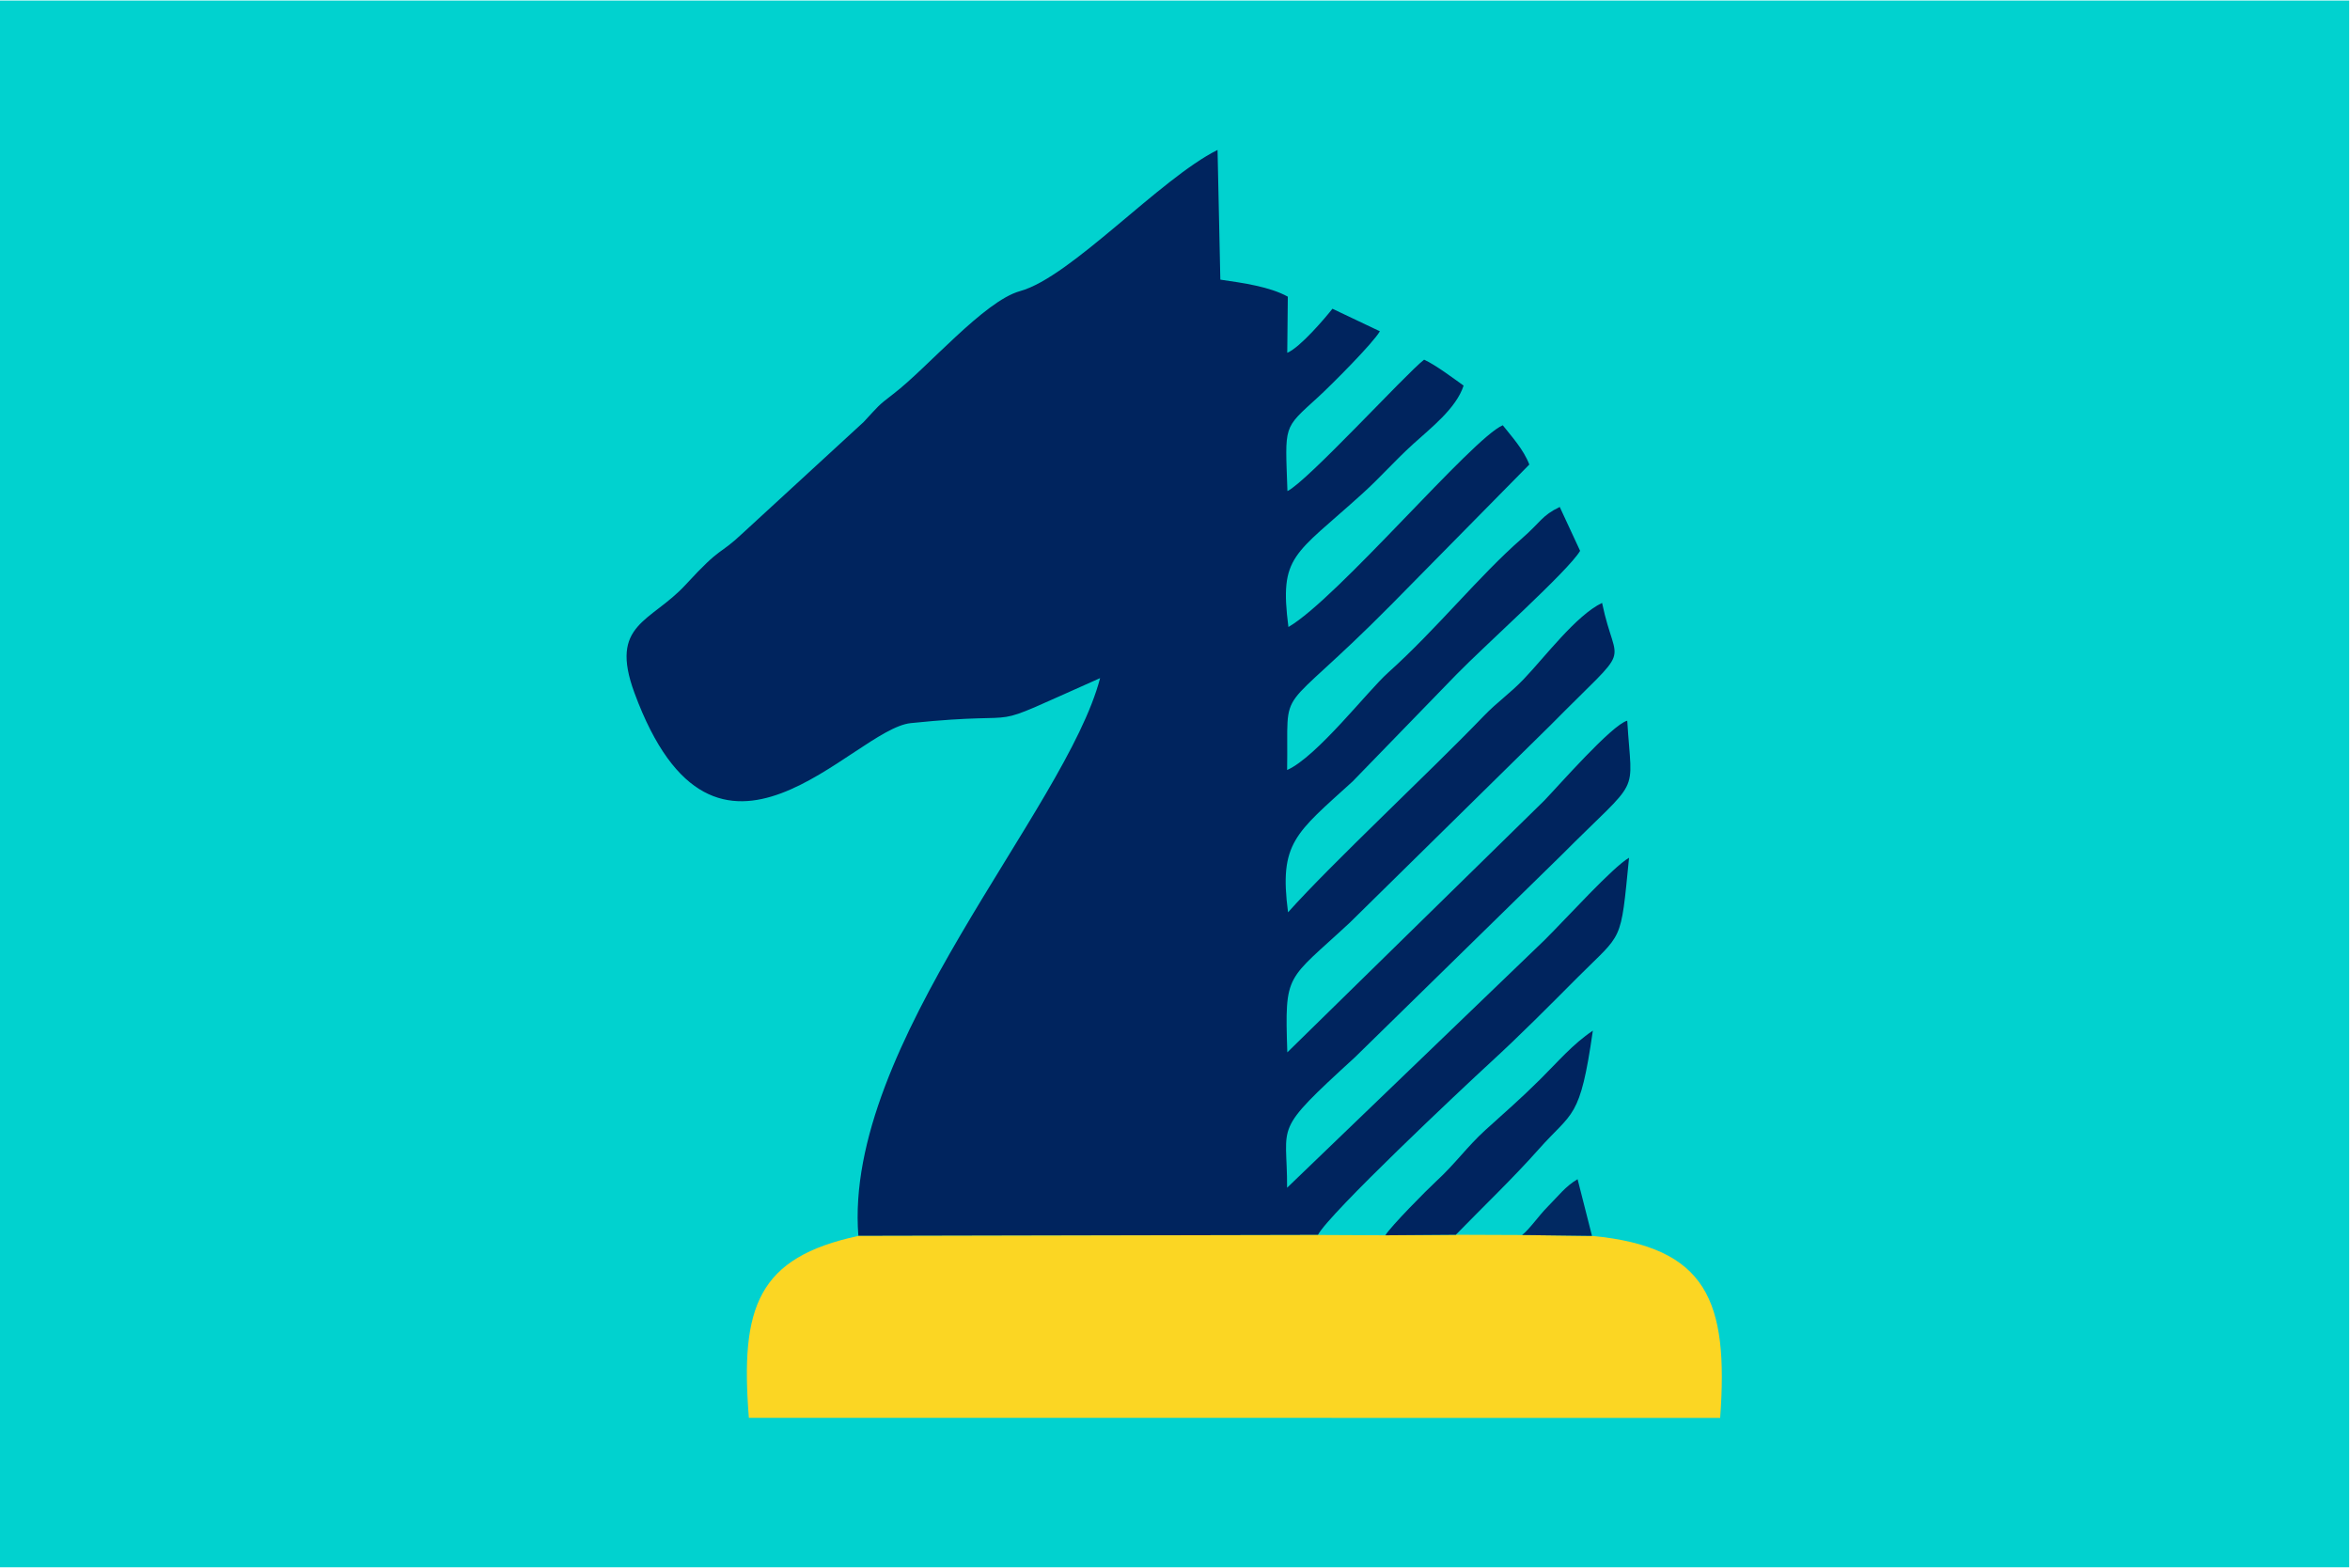
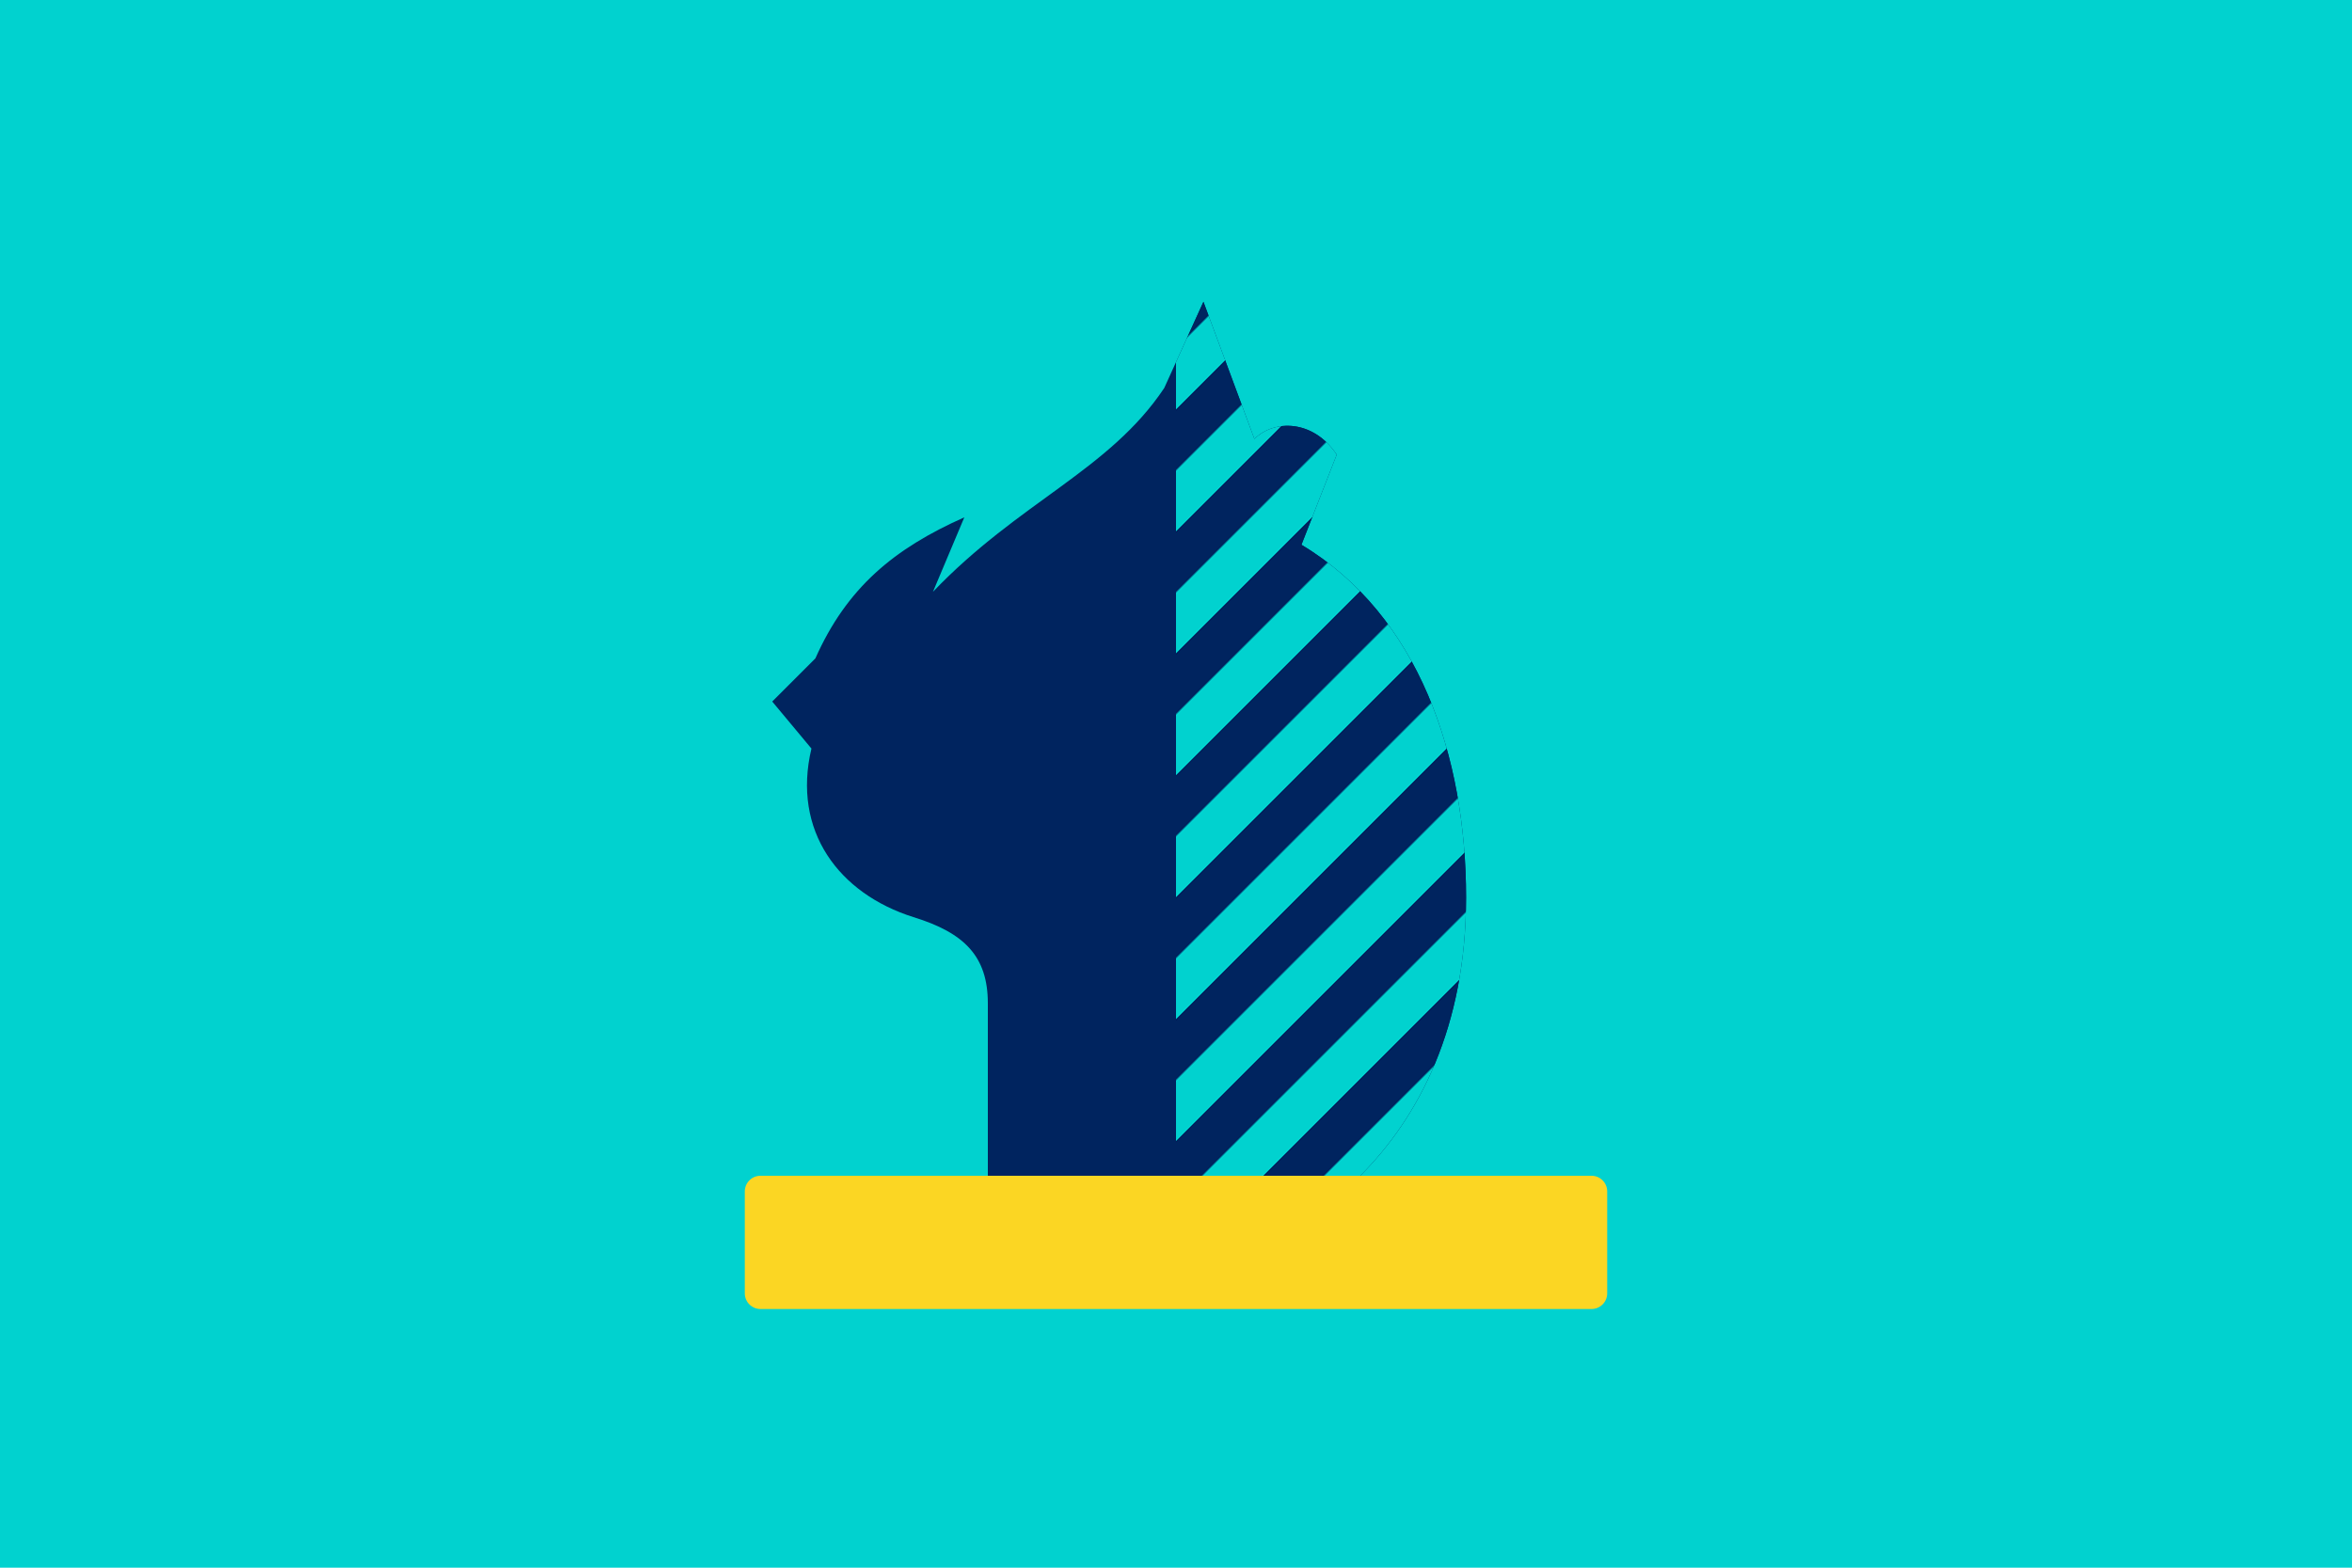
- <svg xmlns="http://www.w3.org/2000/svg" xml:space="preserve" width="2480px" height="1654px" version="1.1" style="shape-rendering:geometricPrecision; text-rendering:geometricPrecision; image-rendering:optimizeQuality; fill-rule:evenodd; clip-rule:evenodd" viewBox="0 0 2480 1653.33">
+ <svg xmlns="http://www.w3.org/2000/svg" viewBox="0 0 600 400">
  <defs>
-     <style type="text/css">
-    
-     .fil1 {fill:#00245E}
-     .fil3 {fill:#00245F}
-     .fil4 {fill:#012962}
-     .fil0 {fill:#01D2CF}
-     .fil2 {fill:#FBD623}
-    
-   </style>
+     <pattern id="st" width="22" height="22" patternUnits="userSpaceOnUse" patternTransform="rotate(45)">
+       <rect width="22" height="22" fill="#01D2CF" />
+       <rect width="11" height="22" fill="#00245F" />
+     </pattern>
  </defs>
-   <g id="Layer_x0020_1">
-     <g id="_2780281197872">
-       <rect class="fil0" x="-0.84" y="0.23" width="2480" height="1653.33" />
-       <g>
-         <path class="fil1" d="M905.86 1303.9l484.94 -1.02c11.79,-22.59 152.43,-154.78 181.67,-181.64 32.87,-30.21 60.75,-58.4 92.24,-89.99 48.35,-48.49 45.38,-34.55 54.45,-126.42 -17.26,9.92 -65.51,63.38 -89.06,86.77l-271.81 261.46c0.3,-69.49 -16.68,-56.97 71.62,-137.71l217.41 -212.78c85.89,-86.29 74.92,-59.6 69.94,-142.37 -16.1,4.18 -72.81,69.01 -87.55,84.27l-271.19 265.73c-2.8,-85.58 -1.16,-74.41 65.99,-136.93l211.75 -208.31c89.54,-90.68 69.57,-56.36 54.44,-129.07 -27.4,13.13 -60.14,56.89 -82.76,80.52 -14.75,15.4 -27.58,23.76 -42.12,38.86 -57.77,60.02 -159.46,154.53 -206.52,207.12 -9.64,-73.26 7.65,-83.06 68.1,-138.05l109.69 -112.99c29.49,-30.28 118.02,-109.3 130.43,-130.39l-21.5 -46.33c-18.96,9.15 -19.79,15.7 -39.87,33.22 -45.52,39.7 -89.91,95.6 -141.52,141.88 -21.22,19.03 -74.94,88.59 -106.31,102.51 1.66,-96.79 -14.17,-49.17 110.08,-174.67l145.53 -147.71c-6.33,-16.35 -18.86,-29.72 -28.03,-41.43 -32.17,13.62 -174.23,182.71 -226.2,212.9 -9.82,-75.91 5.74,-75.23 77.91,-140.61 19.78,-17.91 33.21,-33.78 53.75,-52.5 18.32,-16.7 45.42,-37.51 53.21,-61.65 -9.62,-6.82 -29.37,-21.79 -41.7,-27.37 -19.87,15.53 -123.11,128.39 -144.21,138.71 -2.4,-70.97 -5.1,-64.94 32.47,-99.29 13.61,-12.44 57.9,-56.81 65.08,-69.37l-50.06 -23.78c-7.24,9.21 -34,40.87 -47.69,46.49l0.59 -59.23c-19.08,-10.55 -46.82,-14.42 -71.2,-17.97l-2.95 -136.88c-60.83,30.33 -154.74,134.24 -208.45,148.99 -37.8,10.38 -97.96,81.27 -133.84,108.62 -16.75,12.77 -15.24,12.44 -31.17,29.49l-126.58 116.35c-27.63,26.18 -21.75,12.37 -61.16,55.23 -36.88,40.12 -81.19,40.95 -54.14,114.31 86.02,233.35 230.2,38.23 291.61,31.87 137.44,-14.24 64.57,12.47 199.78,-47.48 -36.27,139.23 -271.12,386.58 -255.09,588.64z" />
-         <path class="fil2" d="M1680.07 1303.86l-73.78 -0.92 -69.93 -0.27 -74.37 0.55 -71.19 -0.34 -484.94 1.02c-106.17,22.68 -124.94,74.78 -115.56,191.98l1025.02 0.03c8.98,-123.32 -13.44,-180.42 -135.25,-192.05z" />
-         <path class="fil3" d="M1461.99 1303.22l74.37 -0.55c29.52,-30.3 60.95,-60.3 87.18,-89.91 36.41,-41.08 43.85,-30.74 57.43,-125.51 -21.35,14.38 -36.81,32.79 -55.63,51.45 -21.63,21.45 -35.58,33.3 -57.84,53.51 -19.16,17.41 -31.75,35.54 -52.07,54.22 -9.53,8.76 -47.45,47.05 -53.44,56.79z" />
-         <path class="fil4" d="M1606.29 1302.94l73.78 0.92 -15.22 -59.84c-12.87,7.57 -20.16,17.59 -31.6,29.09 -9.7,9.77 -18.62,23.2 -26.96,29.83z" />
-       </g>
-     </g>
-   </g>
+   <rect width="600" height="400" fill="#01D2CF" />
+   <rect x="190" y="300" width="220" height="34" rx="4" fill="#FBD623" />
+   <path id="kp" fill="#00245F" d="M252 300 L252 256 C252 244 246 238 233 234 C214 228 202 212 207 191 L197 179 L208 168 C216 150 228 140 246 132 L238 151 C260 128 283 120 297 99 L307 77 L320 112 C325 107 335 107 341 116 L332 139 C362 157 374 193 374 229 C374 262 362 285 347 300 Z" />
+   <clipPath id="kc">
+     <use href="#kp" />
+   </clipPath>
+   <rect x="300" y="60" width="130" height="250" fill="url(#st)" clip-path="url(#kc)" />
</svg>
